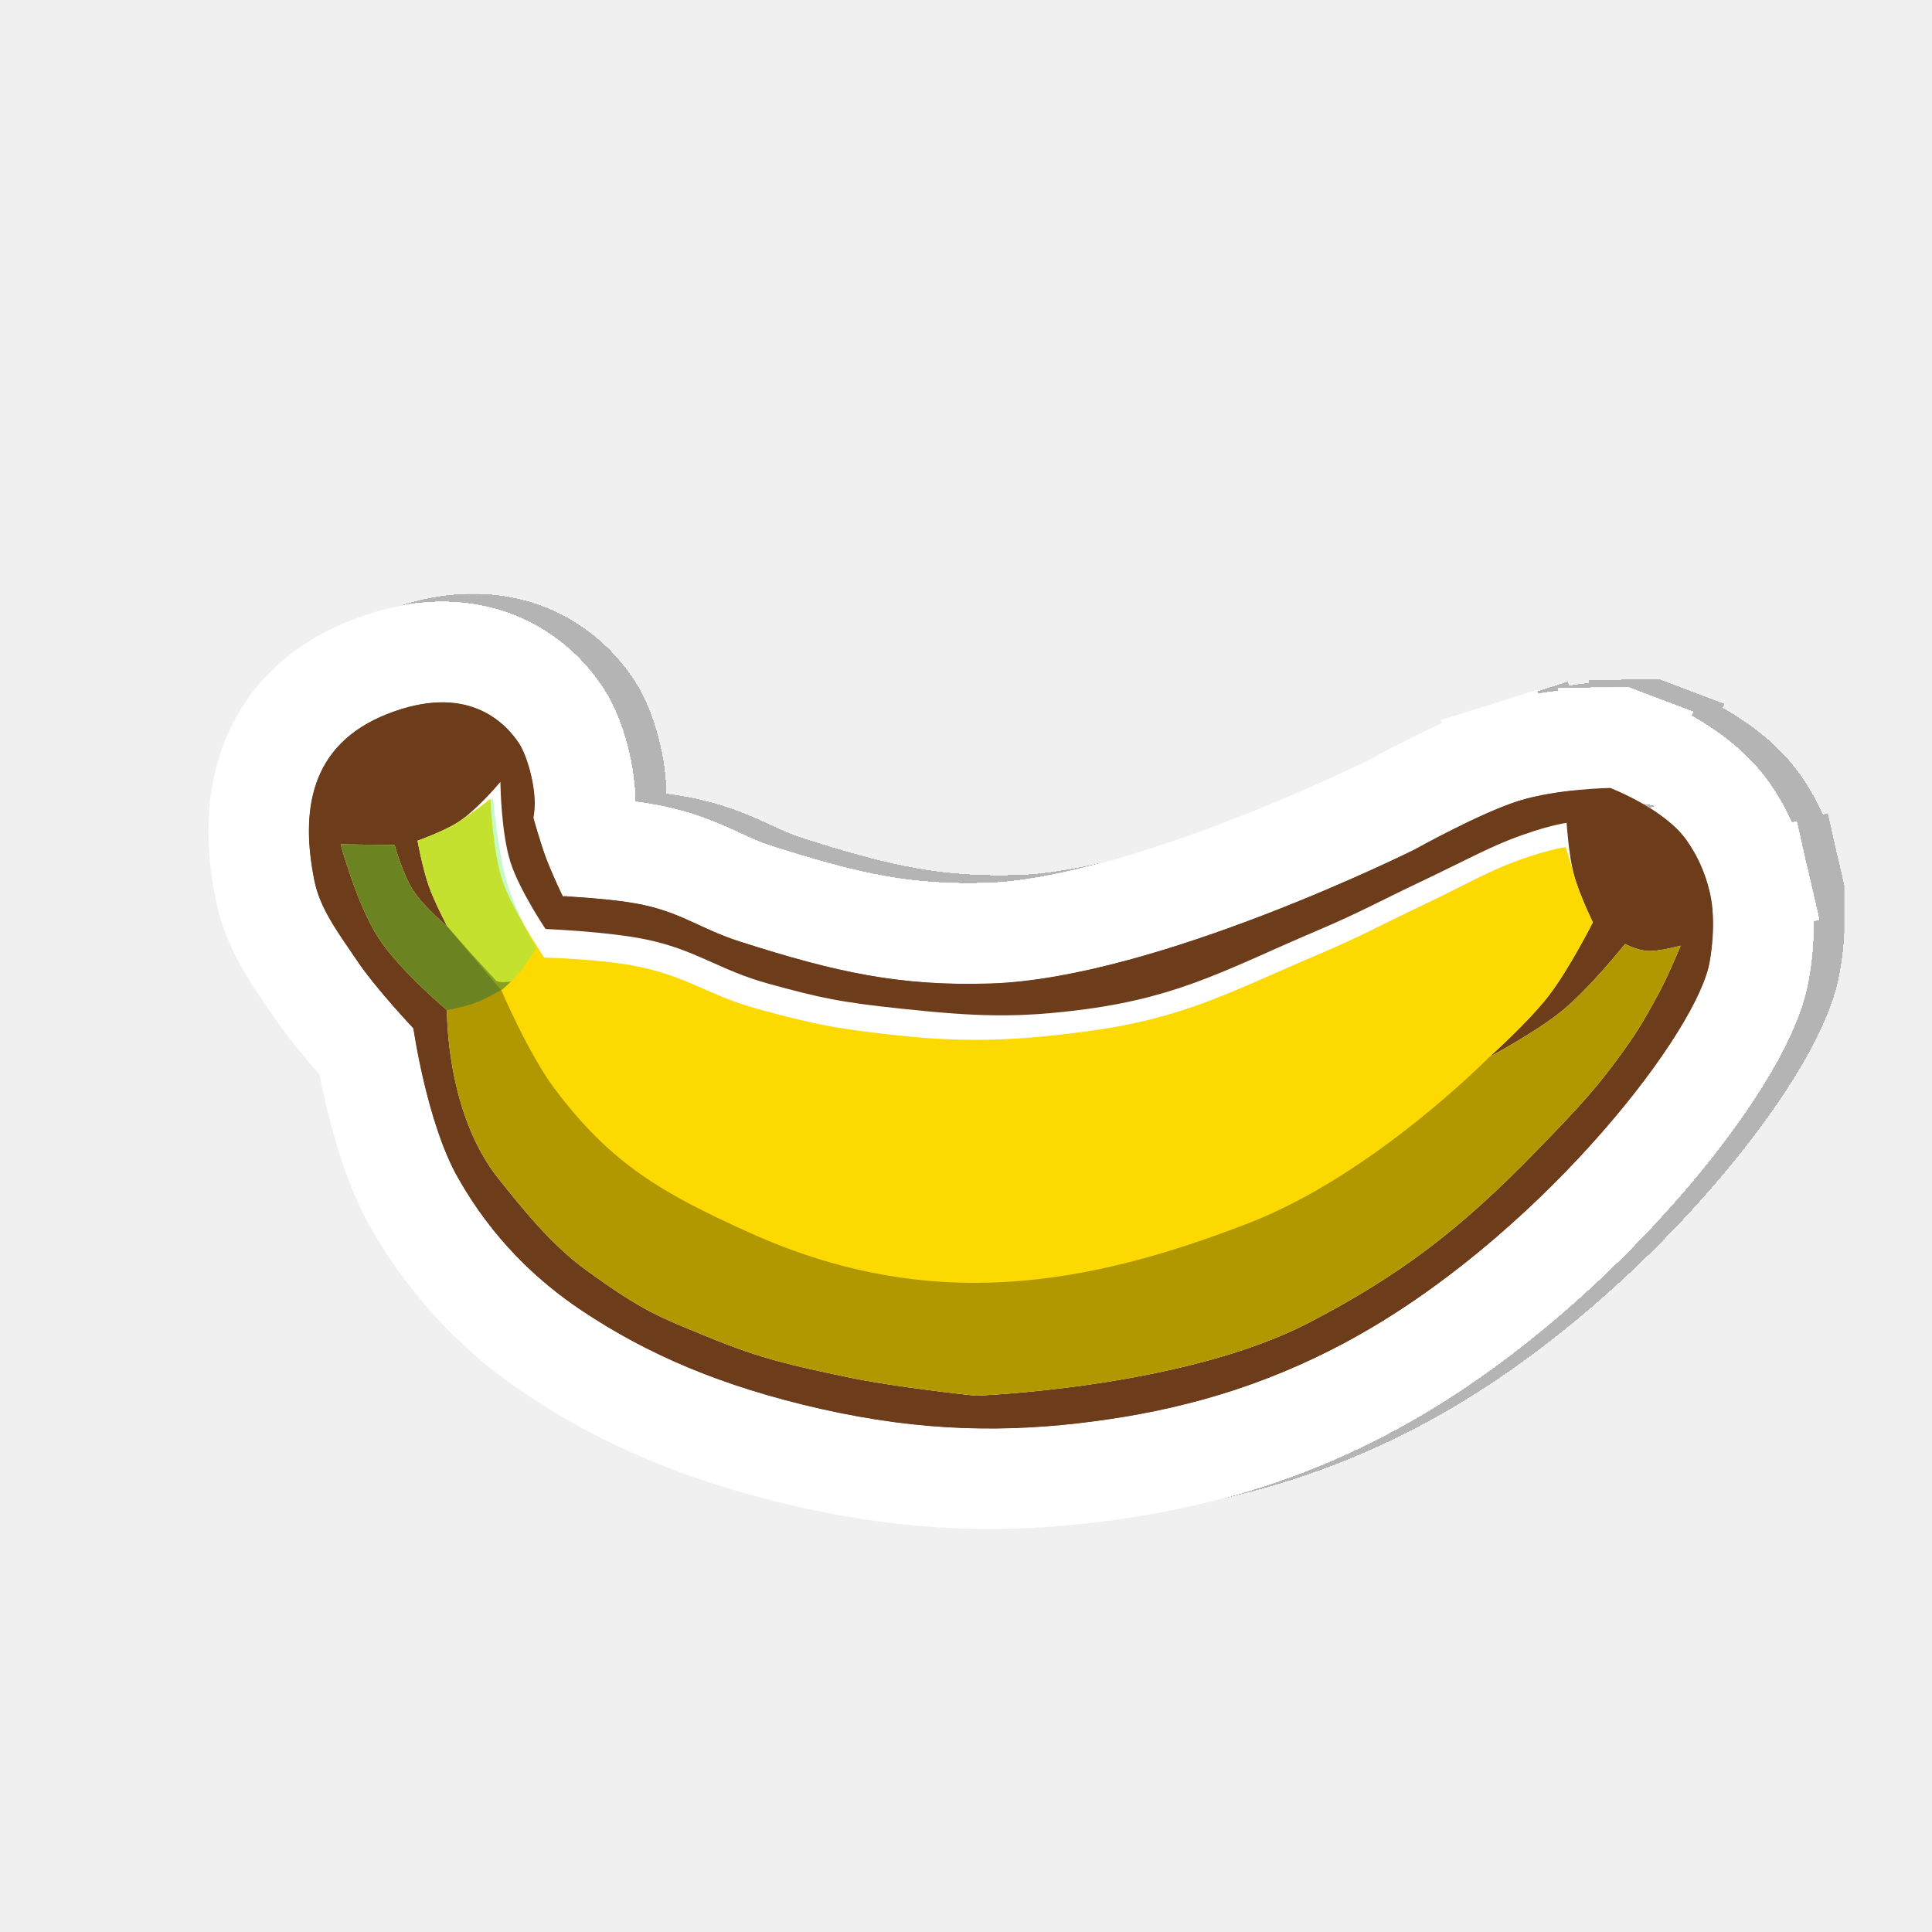
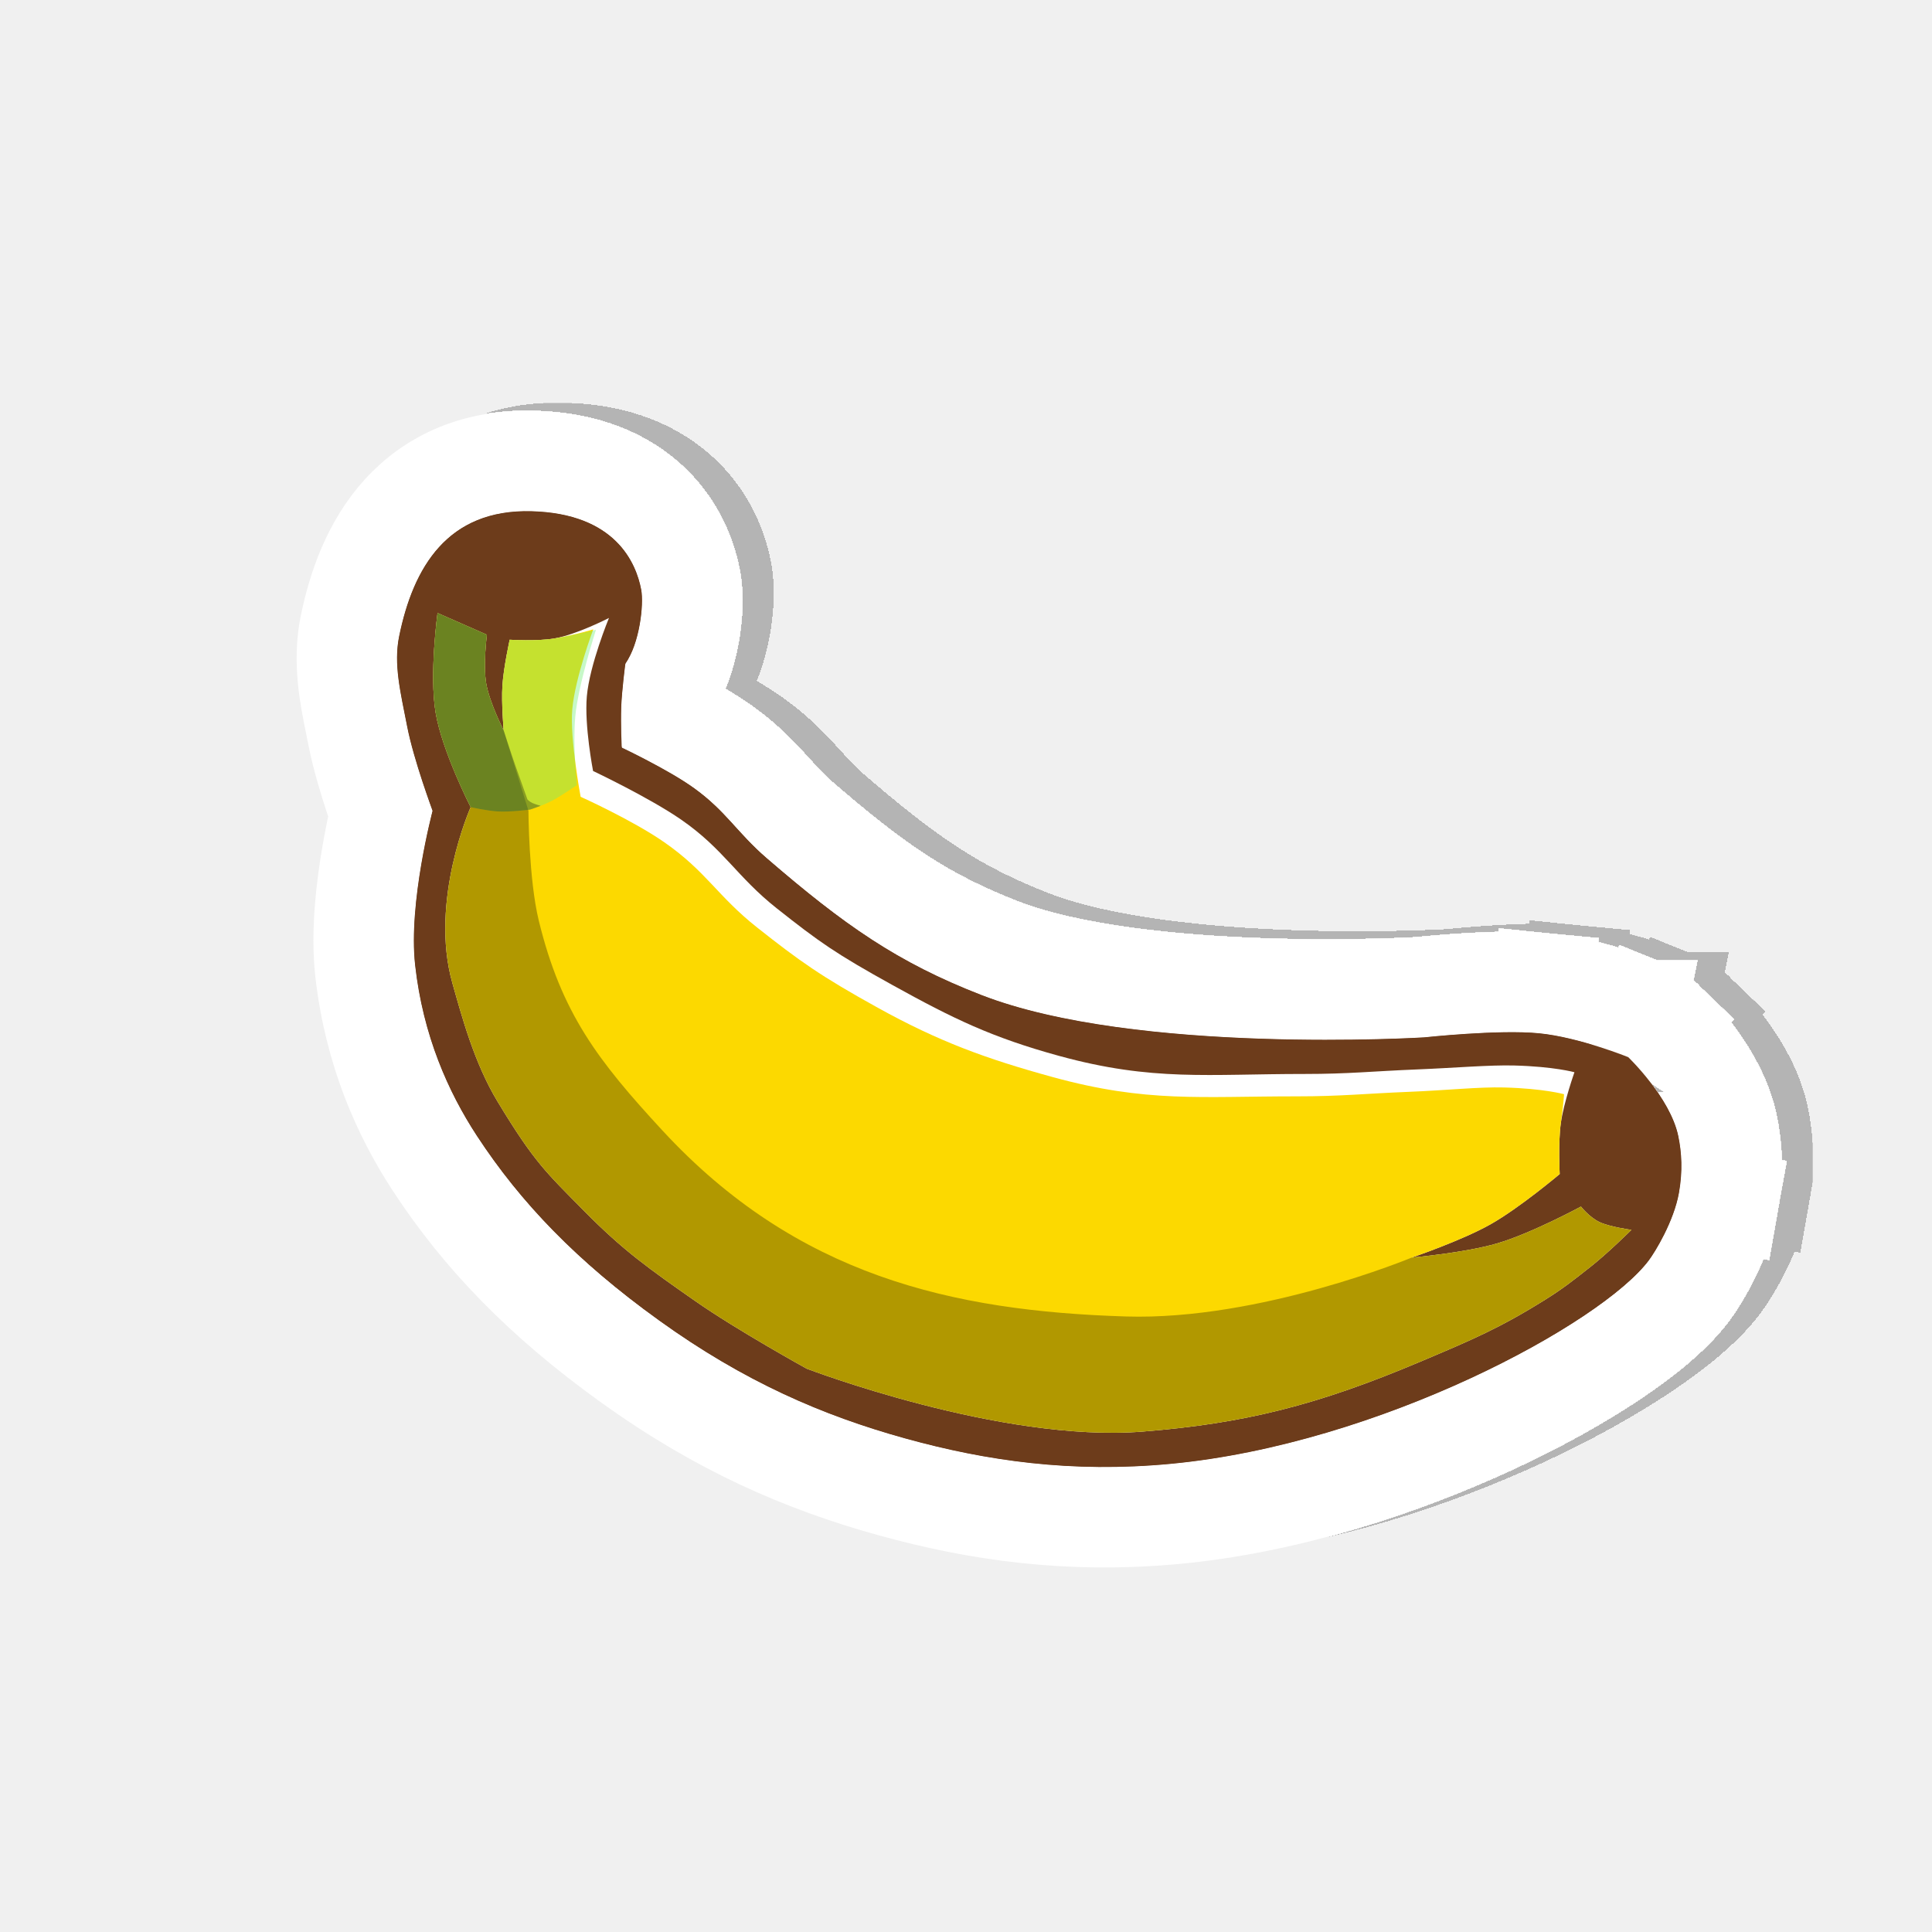
<svg xmlns="http://www.w3.org/2000/svg" width="256" height="256" viewBox="0 0 256 256" fill="none">
-   <g clip-path="url(#clip0_790_634)">
-     <g filter="url(#filter0_d_790_634)">
-       <path d="M223.541 111.422C220.56 107.137 213.363 104.406 213.363 104.406C213.363 104.406 206.341 104.518 201.239 106.118C196.112 107.726 187.482 112.545 187.482 112.545C187.482 112.545 153.216 129.65 131.221 130.318C119.309 130.68 110.944 128.899 97.987 124.743C93.037 123.155 90.626 121.136 85.559 119.974C81.356 119.011 74.583 118.777 74.583 118.777C74.583 118.777 73.168 115.835 72.426 113.883C71.618 111.755 70.666 108.327 70.666 108.327C71.374 105.154 69.88 100.153 68.777 98.496C66.781 95.497 61.694 90.521 51.323 94.605C40.952 98.69 39.817 107.594 41.655 116.684C42.41 120.419 44.674 123.385 47.291 127.268C49.845 131.059 54.779 136.265 54.779 136.265C54.779 136.265 56.55 148.723 60.63 155.974C65.241 164.169 71.235 169.747 77.017 173.617C85.786 179.485 95.677 183.727 108.748 186.685C122.327 189.759 133.64 189.831 144.938 188.339C155.968 186.883 167.002 183.977 178.624 177.693C203.054 164.484 223.877 138.312 226.396 128.13C226.729 126.787 227.434 122.07 226.579 118.344C225.918 115.467 224.816 113.253 223.541 111.422Z" fill="#6D3C1B" />
-       <path d="M213.363 104.406L215.724 98.183L214.532 97.731L213.257 97.751L213.363 104.406ZM213.363 104.406C213.257 97.751 213.256 97.751 213.256 97.751L213.254 97.751L213.25 97.751L213.241 97.751L213.214 97.752L213.13 97.753C213.061 97.755 212.966 97.757 212.848 97.761C212.611 97.768 212.278 97.78 211.867 97.8C211.047 97.84 209.904 97.91 208.583 98.036C206.032 98.279 202.459 98.759 199.248 99.766L201.239 106.118L199.248 99.766C196.121 100.747 192.26 102.575 189.45 103.987C187.985 104.722 186.692 105.404 185.764 105.901C185.299 106.15 184.924 106.355 184.662 106.499C184.549 106.56 184.457 106.611 184.388 106.649C184.332 106.677 184.258 106.713 184.166 106.759C183.926 106.876 183.564 107.052 183.093 107.277C182.149 107.729 180.766 108.381 179.033 109.167C175.563 110.742 170.715 112.848 165.206 114.97C153.953 119.306 140.8 123.368 131.019 123.666C120.148 123.996 112.587 122.436 100.02 118.405C98.276 117.846 96.975 117.246 95.355 116.5C95.107 116.386 94.851 116.268 94.585 116.146C92.583 115.23 90.234 114.218 87.047 113.487C84.451 112.891 81.306 112.563 79.03 112.38C79.018 112.379 79.005 112.378 78.993 112.377C78.864 112.067 78.746 111.776 78.648 111.518C78.331 110.683 77.946 109.48 77.615 108.384C77.557 108.192 77.502 108.008 77.451 107.835C77.644 105.454 77.29 103.114 76.89 101.363C76.387 99.158 75.512 96.601 74.317 94.807C72.853 92.608 70.121 89.468 65.627 87.7C60.98 85.873 55.352 85.865 48.884 88.412C42.033 91.11 37.662 95.737 35.626 101.576C33.712 107.063 34.104 112.925 35.131 118.004C36.086 122.725 38.775 126.629 40.921 129.745C41.217 130.174 41.502 130.588 41.771 130.987C43.294 133.247 45.396 135.756 46.983 137.57C47.555 138.225 48.086 138.818 48.535 139.312C48.546 139.374 48.557 139.436 48.568 139.5C48.814 140.872 49.187 142.78 49.698 144.935C50.682 149.089 52.313 154.767 54.829 159.237C60.039 168.497 66.825 174.805 73.315 179.148C82.85 185.53 93.521 190.063 107.279 193.177C121.705 196.443 133.816 196.521 145.81 194.938C157.462 193.4 169.31 190.295 181.79 183.548C194.843 176.49 206.733 166.1 215.66 156.244C220.141 151.297 223.963 146.388 226.867 141.967C229.674 137.695 231.952 133.39 232.857 129.729C233.138 128.596 233.446 126.673 233.576 124.537C233.706 122.414 233.694 119.593 233.066 116.856L226.579 118.344L233.066 116.856C232.198 113.074 230.72 110.084 229.005 107.62C226.625 104.2 222.983 101.844 220.59 100.502C219.291 99.773 218.112 99.209 217.254 98.825C216.822 98.631 216.463 98.48 216.202 98.373C216.071 98.319 215.964 98.276 215.883 98.245C215.843 98.229 215.809 98.216 215.783 98.205L215.748 98.192L215.735 98.187L215.729 98.185L215.726 98.184C215.725 98.183 215.724 98.183 213.363 104.406Z" stroke="white" stroke-width="13.312" />
+   <g clip-path="url(#clip0_802_40648)">
+     <g filter="url(#filter0_d_802_40648)">
+       <path d="M222.375 150.512C221.305 145.403 215.747 140.077 215.747 140.077C215.747 140.077 209.24 137.436 203.918 136.916C198.57 136.392 188.743 137.456 188.743 137.456C188.743 137.456 150.518 139.813 130.011 131.835C118.904 127.513 111.9 122.605 101.597 113.717C97.66 110.321 96.23 107.52 92.02 104.471C88.528 101.942 82.384 99.08 82.384 99.08C82.384 99.08 82.232 95.82 82.311 93.732C82.398 91.458 82.862 87.931 82.862 87.931C84.753 85.286 85.333 80.099 84.965 78.143C84.299 74.602 81.56 68.034 70.418 67.742C59.276 67.449 54.752 75.202 52.892 84.288C52.128 88.02 53.053 91.635 53.944 96.232C54.814 100.72 57.322 107.44 57.322 107.44C57.322 107.44 54.084 119.6 55.006 127.868C56.048 137.214 59.387 144.69 63.197 150.512C68.976 159.34 76.424 167.109 87.299 174.939C98.598 183.074 108.983 187.561 119.967 190.603C130.688 193.572 141.981 195.208 155.134 193.964C182.783 191.351 212.177 175.396 218.474 167.008C219.306 165.901 221.798 161.835 222.466 158.071C222.983 155.165 222.833 152.696 222.375 150.512Z" fill="#6D3C1B" />
+       <path d="M215.747 140.077L220.352 135.271L219.432 134.389L218.25 133.91L215.747 140.077ZM215.747 140.077C218.25 133.91 218.249 133.91 218.249 133.909L218.247 133.909L218.244 133.907L218.235 133.904L218.21 133.894L218.132 133.863C218.068 133.837 217.98 133.802 217.869 133.759C217.648 133.673 217.337 133.554 216.951 133.412C216.181 133.128 215.101 132.746 213.836 132.346C211.393 131.573 207.917 130.619 204.567 130.291L203.918 136.916L204.567 130.291C201.306 129.972 197.037 130.146 193.899 130.348C192.263 130.453 190.806 130.574 189.758 130.67C189.233 130.718 188.807 130.759 188.51 130.789C188.382 130.802 188.278 130.813 188.199 130.821C188.137 130.824 188.054 130.829 187.952 130.835C187.685 130.849 187.284 130.869 186.761 130.893C185.716 130.94 184.188 130.999 182.286 131.046C178.476 131.14 173.191 131.184 167.291 130.985C155.239 130.58 141.543 129.18 132.424 125.632C122.288 121.688 115.937 117.297 105.944 108.677C104.558 107.481 103.595 106.421 102.395 105.101C102.211 104.898 102.022 104.69 101.825 104.474C100.34 102.849 98.573 100.999 95.924 99.08C93.767 97.518 91.001 95.988 88.977 94.929C88.966 94.924 88.956 94.918 88.945 94.912C88.947 94.576 88.952 94.262 88.963 93.986C88.997 93.094 89.113 91.836 89.236 90.698C89.258 90.499 89.279 90.308 89.3 90.129C90.407 88.012 90.996 85.72 91.312 83.952C91.711 81.726 91.904 79.03 91.506 76.912C91.017 74.316 89.729 70.358 86.283 66.975C82.719 63.476 77.542 61.27 70.593 61.088C63.233 60.895 57.401 63.446 53.245 68.025C49.34 72.328 47.41 77.877 46.371 82.953C45.405 87.672 46.355 92.317 47.113 96.023C47.218 96.534 47.318 97.026 47.41 97.499C47.929 100.174 48.884 103.305 49.635 105.595C49.907 106.421 50.163 107.175 50.383 107.805C50.369 107.866 50.355 107.928 50.34 107.991C50.031 109.351 49.629 111.252 49.257 113.435C48.54 117.643 47.823 123.508 48.391 128.606C49.569 139.165 53.351 147.623 57.628 154.157C63.912 163.757 71.963 172.099 83.41 180.341C95.414 188.984 106.532 193.789 118.19 197.017C129.518 200.154 141.637 201.926 155.761 200.591C170.534 199.194 185.538 194.277 197.607 188.692C203.665 185.889 209.101 182.864 213.502 179.929C217.754 177.093 221.533 174.02 223.797 171.004C224.498 170.071 225.533 168.421 226.488 166.506C227.437 164.603 228.528 162.001 229.02 159.236L222.466 158.071L229.02 159.236C229.698 155.416 229.505 152.086 228.89 149.148C228.036 145.07 225.604 141.478 223.926 139.307C223.014 138.129 222.149 137.149 221.51 136.46C221.188 136.113 220.917 135.834 220.718 135.633C220.618 135.532 220.536 135.451 220.475 135.391C220.444 135.36 220.418 135.335 220.397 135.315L220.371 135.289L220.36 135.279L220.356 135.275L220.354 135.273C220.353 135.272 220.352 135.271 215.747 140.077Z" stroke="white" stroke-width="13.312" />
    </g>
-     <path d="M223.541 111.422C220.56 107.137 213.363 104.406 213.363 104.406C213.363 104.406 206.341 104.518 201.239 106.118C196.112 107.726 187.482 112.545 187.482 112.545C187.482 112.545 153.216 129.65 131.221 130.318C119.309 130.68 110.944 128.899 97.987 124.743C93.037 123.155 90.626 121.136 85.559 119.974C81.356 119.011 74.583 118.777 74.583 118.777C74.583 118.777 73.168 115.835 72.426 113.883C71.618 111.755 70.666 108.327 70.666 108.327C71.374 105.154 69.88 100.153 68.777 98.496C66.781 95.497 61.694 90.521 51.323 94.605C40.952 98.69 39.817 107.594 41.655 116.684C42.41 120.419 44.674 123.385 47.291 127.268C49.845 131.059 54.779 136.265 54.779 136.265C54.779 136.265 56.55 148.723 60.63 155.974C65.241 164.169 71.235 169.747 77.017 173.617C85.786 179.485 95.677 183.727 108.748 186.685C122.327 189.759 133.64 189.831 144.938 188.339C155.968 186.883 167.002 183.977 178.624 177.693C203.054 164.484 223.877 138.312 226.396 128.13C226.729 126.787 227.434 122.07 226.579 118.344C225.918 115.467 224.816 113.253 223.541 111.422Z" fill="#6D3C1B" />
-     <path d="M45.141 111.882L52.282 111.974C52.282 111.974 53.353 115.811 54.703 117.927C56.105 120.124 59.284 122.779 59.284 122.779C59.284 122.779 57.588 119.579 56.819 117.399C56.016 115.123 55.324 111.403 55.324 111.403C55.324 111.403 58.762 110.191 60.704 108.938C63.241 107.301 66.305 103.607 66.305 103.607C66.305 103.607 66.366 110.308 67.665 114.32C68.859 118.005 72.288 123.096 72.288 123.096C72.288 123.096 80.543 123.435 85.556 124.471C92.266 125.856 95.307 128.557 101.819 130.344C108.741 132.243 111.301 132.809 119.89 133.705C129.068 134.663 134.726 134.95 143.871 133.721C156.647 132.003 162.99 128.203 174.779 123.205C180.111 120.944 182.949 119.341 188.184 116.865C192.765 114.699 196.825 112.534 199.914 111.318C204.817 109.387 207.585 109.031 207.585 109.031C207.585 109.031 207.852 113.288 208.551 115.908C209.233 118.469 211.06 122.214 211.06 122.214C211.06 122.214 207.925 128.406 205.235 131.908C202.535 135.422 197.339 140.058 197.339 140.058C197.339 140.058 203.572 136.742 207.041 133.893C210.692 130.893 215.334 125.082 215.334 125.082C215.334 125.082 216.884 125.937 218.375 126.009C219.879 126.082 222.695 125.307 222.695 125.307C222.695 125.307 221.014 129.398 219.649 131.873C218.243 134.424 217.478 135.875 215.81 138.262C211.753 144.07 208.887 147.03 204.032 152.043L203.767 152.317C193.459 162.963 185.494 168.971 173.512 175.221C156.772 183.952 129.292 184.935 129.292 184.935C129.292 184.935 118.791 183.854 112.189 182.455C104.972 180.927 100.853 180.051 94.031 177.242C87.342 174.488 85.389 173.87 77.77 168.371C72.857 164.826 68.934 159.748 66.14 156.286C59.001 147.441 59.233 133.843 59.233 133.843C59.233 133.843 52.877 128.532 50.07 124.14C47.292 119.792 45.141 111.882 45.141 111.882Z" fill="white" />
-     <path d="M45.141 111.882L52.282 111.974C52.282 111.974 53.353 115.811 54.703 117.927C56.105 120.124 59.284 122.779 59.284 122.779C59.284 122.779 57.588 119.579 56.819 117.399C56.017 115.123 55.324 111.403 55.324 111.403C55.324 111.403 58.762 110.191 60.704 108.938C63.241 107.301 64.982 105.811 64.982 105.811C64.982 105.811 65.262 112.644 66.562 116.656C67.755 120.341 72.11 126.887 72.11 126.887C72.11 126.887 79.572 127.049 84.584 128.085C91.294 129.47 93.894 131.907 100.406 133.693C107.329 135.592 110.682 136.335 119.271 137.232C128.449 138.19 135.077 137.86 144.222 136.63C156.998 134.913 163.209 131.333 174.998 126.334C180.329 124.074 183.168 122.471 188.403 119.995C192.983 117.829 196.691 115.752 199.78 114.536C204.683 112.605 207.451 112.249 207.451 112.249C207.451 112.249 207.853 113.288 208.551 115.908C209.234 118.469 211.06 122.214 211.06 122.214C211.06 122.214 207.926 128.406 205.235 131.908C202.535 135.422 197.339 140.058 197.339 140.058C197.339 140.058 203.572 136.742 207.041 133.893C210.692 130.893 215.334 125.082 215.334 125.082C215.334 125.082 216.884 125.937 218.375 126.009C219.879 126.082 222.695 125.307 222.695 125.307C222.695 125.307 221.014 129.398 219.65 131.873C218.243 134.424 217.479 135.875 215.81 138.262C211.753 144.07 208.887 147.03 204.032 152.043L203.767 152.317C193.459 162.963 185.494 168.971 173.512 175.221C156.772 183.952 129.292 184.935 129.292 184.935C129.292 184.935 118.792 183.854 112.189 182.455C104.972 180.926 100.853 180.051 94.031 177.242C87.342 174.488 85.389 173.87 77.77 168.371C72.857 164.826 68.934 159.748 66.14 156.286C59.002 147.441 59.233 133.843 59.233 133.843C59.233 133.843 52.877 128.532 50.07 124.14C47.292 119.792 45.141 111.882 45.141 111.882Z" fill="#FCD900" />
-     <path d="M45.141 111.882L52.282 111.974C52.282 111.974 53.353 115.812 54.703 117.927C56.105 120.124 59.284 122.779 59.284 122.779L66.464 131.291C66.464 131.291 70.034 139.627 73.421 144.168C80.957 154.272 87.882 158.18 99.373 163.36C123.209 174.105 144.024 170.397 165.542 162.035C182.112 155.596 197.339 140.058 197.339 140.058C197.339 140.058 203.572 136.742 207.041 133.893C210.692 130.894 215.334 125.082 215.334 125.082C215.334 125.082 216.884 125.937 218.375 126.009C219.879 126.082 222.695 125.307 222.695 125.307C222.695 125.307 221.014 129.398 219.649 131.873C218.243 134.424 217.478 135.875 215.81 138.263C211.68 144.175 208.784 147.136 203.767 152.317C193.459 162.964 185.494 168.971 173.512 175.221C156.772 183.953 129.292 184.935 129.292 184.935C129.292 184.935 118.791 183.854 112.189 182.456C104.972 180.927 100.853 180.051 94.031 177.242C87.342 174.488 85.389 173.87 77.77 168.372C72.857 164.826 68.934 159.748 66.14 156.286C59.001 147.441 59.233 133.844 59.233 133.844C59.233 133.844 52.877 128.532 50.07 124.14C47.292 119.792 45.141 111.882 45.141 111.882Z" fill="black" fill-opacity="0.3" />
-     <path d="M45.141 111.882L52.282 111.974C52.282 111.974 53.353 115.811 54.703 117.927C56.105 120.124 59.284 122.779 59.284 122.779C59.284 122.779 57.587 119.579 56.819 117.399C56.016 115.123 55.324 111.403 55.324 111.403C55.324 111.403 58.762 110.191 60.703 108.938C63.241 107.301 65.334 105.723 65.334 105.723C65.334 105.723 66.011 113.394 67.311 117.406C68.504 121.091 71.052 125.652 71.052 125.652C71.052 125.652 69.678 127.807 68.846 128.824C67.942 129.929 66.597 131.071 66.597 131.071C66.597 131.071 64.334 132.403 62.76 132.964C61.423 133.441 59.233 133.844 59.233 133.844C59.233 133.844 52.877 128.532 50.07 124.14C47.292 119.792 45.141 111.882 45.141 111.882Z" fill="#75ED77" fill-opacity="0.4" />
-     <path d="M45.141 111.882L52.282 111.974C52.282 111.974 53.353 115.812 54.703 117.927C56.105 120.124 59.284 122.779 59.284 122.779C59.284 122.779 61.356 125.175 62.676 126.616C63.987 128.048 65.76 129.968 65.76 129.968C65.76 129.968 66.139 130.138 66.553 130.145C66.924 130.152 67.698 130.06 67.698 130.06C67.1 130.644 66.597 131.071 66.597 131.071C66.597 131.071 64.334 132.403 62.76 132.964C61.423 133.441 59.233 133.844 59.233 133.844C59.233 133.844 52.877 128.532 50.07 124.14C47.292 119.792 45.141 111.882 45.141 111.882Z" fill="#010100" fill-opacity="0.3" />
+     <path d="M222.375 150.512C221.305 145.403 215.747 140.077 215.747 140.077C215.747 140.077 209.24 137.436 203.918 136.916C198.57 136.392 188.743 137.456 188.743 137.456C188.743 137.456 150.518 139.813 130.011 131.835C118.904 127.513 111.9 122.605 101.597 113.717C97.66 110.321 96.23 107.52 92.02 104.471C88.528 101.942 82.384 99.08 82.384 99.08C82.384 99.08 82.232 95.82 82.311 93.732C82.398 91.458 82.862 87.931 82.862 87.931C84.753 85.286 85.333 80.099 84.965 78.143C84.299 74.602 81.56 68.034 70.418 67.742C59.276 67.449 54.752 75.202 52.892 84.288C52.128 88.02 53.053 91.635 53.944 96.232C54.814 100.72 57.322 107.44 57.322 107.44C57.322 107.44 54.084 119.6 55.006 127.868C56.048 137.214 59.387 144.69 63.197 150.512C68.976 159.34 76.424 167.109 87.299 174.939C98.598 183.074 108.983 187.561 119.967 190.603C130.688 193.572 141.981 195.208 155.134 193.964C182.783 191.351 212.177 175.396 218.474 167.008C219.306 165.901 221.798 161.835 222.466 158.071C222.983 155.165 222.833 152.696 222.375 150.512Z" fill="#6D3C1B" />
+     <path d="M57.977 81.229L64.514 84.105C64.514 84.105 64.001 88.055 64.417 90.53C64.849 93.1 66.738 96.786 66.738 96.786C66.738 96.786 66.427 93.178 66.571 90.871C66.721 88.463 67.538 84.768 67.538 84.768C67.538 84.768 71.176 84.995 73.453 84.6C76.428 84.085 80.692 81.882 80.692 81.882C80.692 81.882 78.129 88.074 77.758 92.275C77.417 96.133 78.585 102.159 78.585 102.159C78.585 102.159 86.051 105.697 90.26 108.609C95.895 112.506 97.639 116.181 102.936 120.369C108.566 124.822 110.701 126.343 118.257 130.525C126.331 134.993 131.427 137.467 140.325 139.909C152.757 143.32 160.081 142.301 172.886 142.306C178.676 142.308 181.916 141.941 187.702 141.708C192.765 141.504 197.348 141.098 200.666 141.185C205.934 141.324 208.622 142.077 208.622 142.077C208.622 142.077 207.204 146.1 206.823 148.785C206.451 151.409 206.669 155.569 206.669 155.569C206.669 155.569 201.365 160.045 197.519 162.217C193.661 164.397 187.066 166.634 187.066 166.634C187.066 166.634 194.1 166.017 198.406 164.75C202.939 163.416 209.483 159.879 209.483 159.879C209.483 159.879 210.576 161.273 211.92 161.922C213.275 162.576 216.171 162.963 216.171 162.963C216.171 162.963 213.025 166.072 210.802 167.817C208.511 169.616 207.24 170.653 204.771 172.199C198.768 175.959 194.973 177.564 188.545 180.282L188.194 180.43C174.545 186.203 164.866 188.62 151.395 189.692C132.574 191.188 106.894 181.355 106.894 181.355C106.894 181.355 97.651 176.258 92.12 172.391C86.073 168.163 82.624 165.748 77.442 160.497C72.361 155.348 70.805 154.016 65.94 145.978C62.803 140.794 61.176 134.587 59.957 130.308C56.842 119.377 62.368 106.951 62.368 106.951C62.368 106.951 58.592 99.578 57.725 94.439C56.866 89.351 57.977 81.229 57.977 81.229Z" fill="white" />
+     <path d="M57.977 81.229L64.514 84.105C64.514 84.105 64.001 88.055 64.416 90.53C64.849 93.1 66.738 96.786 66.738 96.786C66.738 96.786 66.427 93.177 66.571 90.871C66.721 88.463 67.537 84.767 67.537 84.767C67.537 84.767 71.176 84.995 73.453 84.6C76.428 84.085 78.612 83.393 78.612 83.393C78.612 83.393 76.201 89.793 75.829 93.994C75.488 97.852 76.939 105.579 76.939 105.579C76.939 105.579 83.744 108.644 87.953 111.556C93.588 115.453 95.03 118.712 100.326 122.9C105.957 127.353 108.752 129.347 116.309 133.529C124.383 137.997 130.613 140.283 139.511 142.724C151.943 146.135 159.059 145.267 171.863 145.272C177.654 145.274 180.894 144.908 186.68 144.674C191.743 144.47 195.967 144.007 199.285 144.095C204.553 144.233 207.241 144.987 207.241 144.987C207.241 144.987 207.204 146.1 206.823 148.785C206.451 151.409 206.669 155.569 206.669 155.569C206.669 155.569 201.364 160.044 197.519 162.217C193.661 164.397 187.066 166.634 187.066 166.634C187.066 166.634 194.099 166.017 198.406 164.75C202.939 163.416 209.483 159.879 209.483 159.879C209.483 159.879 210.576 161.273 211.919 161.922C213.275 162.576 216.171 162.963 216.171 162.963C216.171 162.963 213.025 166.072 210.802 167.817C208.51 169.616 207.24 170.652 204.771 172.199C198.767 175.959 194.972 177.564 188.545 180.282L188.194 180.43C174.545 186.203 164.866 188.62 151.395 189.692C132.573 191.188 106.894 181.355 106.894 181.355C106.894 181.355 97.651 176.258 92.12 172.391C86.073 168.163 82.624 165.748 77.442 160.497C72.361 155.348 70.805 154.016 65.94 145.977C62.803 140.794 61.176 134.587 59.956 130.308C56.841 119.377 62.368 106.951 62.368 106.951C62.368 106.951 58.592 99.578 57.725 94.439C56.866 89.351 57.977 81.229 57.977 81.229Z" fill="#FCD900" />
+     <path d="M57.977 81.229L64.514 84.105C64.514 84.105 64 88.055 64.416 90.53C64.848 93.1 66.738 96.786 66.738 96.786L70.021 107.427C70.021 107.427 70.05 116.495 71.394 121.998C74.383 134.244 79.23 140.547 87.784 149.805C105.526 169.009 126.135 173.73 149.209 174.44C166.979 174.987 187.066 166.634 187.066 166.634C187.066 166.634 194.099 166.017 198.406 164.75C202.939 163.416 209.482 159.879 209.482 159.879C209.482 159.879 210.575 161.273 211.919 161.922C213.275 162.576 216.171 162.963 216.171 162.963C216.171 162.963 213.025 166.072 210.801 167.817C208.51 169.616 207.239 170.652 204.771 172.199C198.659 176.027 194.836 177.621 188.193 180.43C174.545 186.203 164.866 188.62 151.394 189.692C132.573 191.188 106.893 181.355 106.893 181.355C106.893 181.355 97.65 176.258 92.12 172.391C86.073 168.163 82.624 165.748 77.441 160.497C72.36 155.348 70.804 154.016 65.939 145.977C62.803 140.794 61.176 134.587 59.956 130.308C56.841 119.377 62.367 106.951 62.367 106.951C62.367 106.951 58.592 99.578 57.724 94.439C56.866 89.351 57.977 81.229 57.977 81.229Z" fill="black" fill-opacity="0.3" />
+     <path d="M57.977 81.229L64.514 84.105C64.514 84.105 64 88.055 64.416 90.53C64.848 93.1 66.738 96.786 66.738 96.786C66.738 96.786 66.427 93.178 66.571 90.871C66.721 88.463 67.537 84.768 67.537 84.768C67.537 84.768 71.175 84.995 73.453 84.6C76.428 84.085 78.971 83.45 78.971 83.45C78.971 83.45 76.597 90.776 76.225 94.977C75.885 98.835 76.448 104.029 76.448 104.029C76.448 104.029 74.341 105.476 73.178 106.087C71.914 106.751 70.229 107.276 70.229 107.276C70.229 107.276 67.626 107.618 65.958 107.52C64.541 107.437 62.368 106.951 62.368 106.951C62.368 106.951 58.592 99.578 57.725 94.439C56.866 89.351 57.977 81.229 57.977 81.229Z" fill="#75ED77" fill-opacity="0.4" />
+     <path d="M57.977 81.229L64.514 84.105C64.514 84.105 64.001 88.055 64.416 90.53C64.848 93.1 66.738 96.786 66.738 96.786C66.738 96.786 67.709 99.801 68.361 101.644C69.008 103.473 69.889 105.934 69.889 105.934C69.889 105.934 70.173 106.239 70.551 106.407C70.889 106.558 71.638 106.775 71.638 106.775C70.859 107.08 70.229 107.276 70.229 107.276C70.229 107.276 67.626 107.618 65.958 107.52C64.541 107.436 62.368 106.951 62.368 106.951C62.368 106.951 58.592 99.578 57.725 94.439C56.866 89.351 57.977 81.229 57.977 81.229Z" fill="#010100" fill-opacity="0.3" />
  </g>
  <defs>
-     <filter id="filter0_d_790_634" x="27.62" y="78.725" width="216.775" height="123.874" filterUnits="userSpaceOnUse" color-interpolation-filters="sRGB">
+     <filter id="filter0_d_802_40648" x="39.315" y="53.398" width="200.884" height="154.298" filterUnits="userSpaceOnUse" color-interpolation-filters="sRGB">
      <feFlood flood-opacity="0" result="BackgroundImageFix" />
      <feColorMatrix in="SourceAlpha" type="matrix" values="0 0 0 0 0 0 0 0 0 0 0 0 0 0 0 0 0 0 127 0" result="hardAlpha" />
      <feOffset dx="4.096" dy="-1.024" />
      <feComposite in2="hardAlpha" operator="out" />
      <feColorMatrix type="matrix" values="0 0 0 0 0 0 0 0 0 0 0 0 0 0 0 0 0 0 0.25 0" />
-       <feBlend mode="normal" in2="BackgroundImageFix" result="effect1_dropShadow_790_634" />
-       <feBlend mode="normal" in="SourceGraphic" in2="effect1_dropShadow_790_634" result="shape" />
+       <feBlend mode="normal" in2="BackgroundImageFix" result="effect1_dropShadow_802_40648" />
+       <feBlend mode="normal" in="SourceGraphic" in2="effect1_dropShadow_802_40648" result="shape" />
    </filter>
-     <clipPath id="clip0_790_634">
+     <clipPath id="clip0_802_40648">
      <rect width="256" height="256" fill="white" />
    </clipPath>
  </defs>
</svg>
